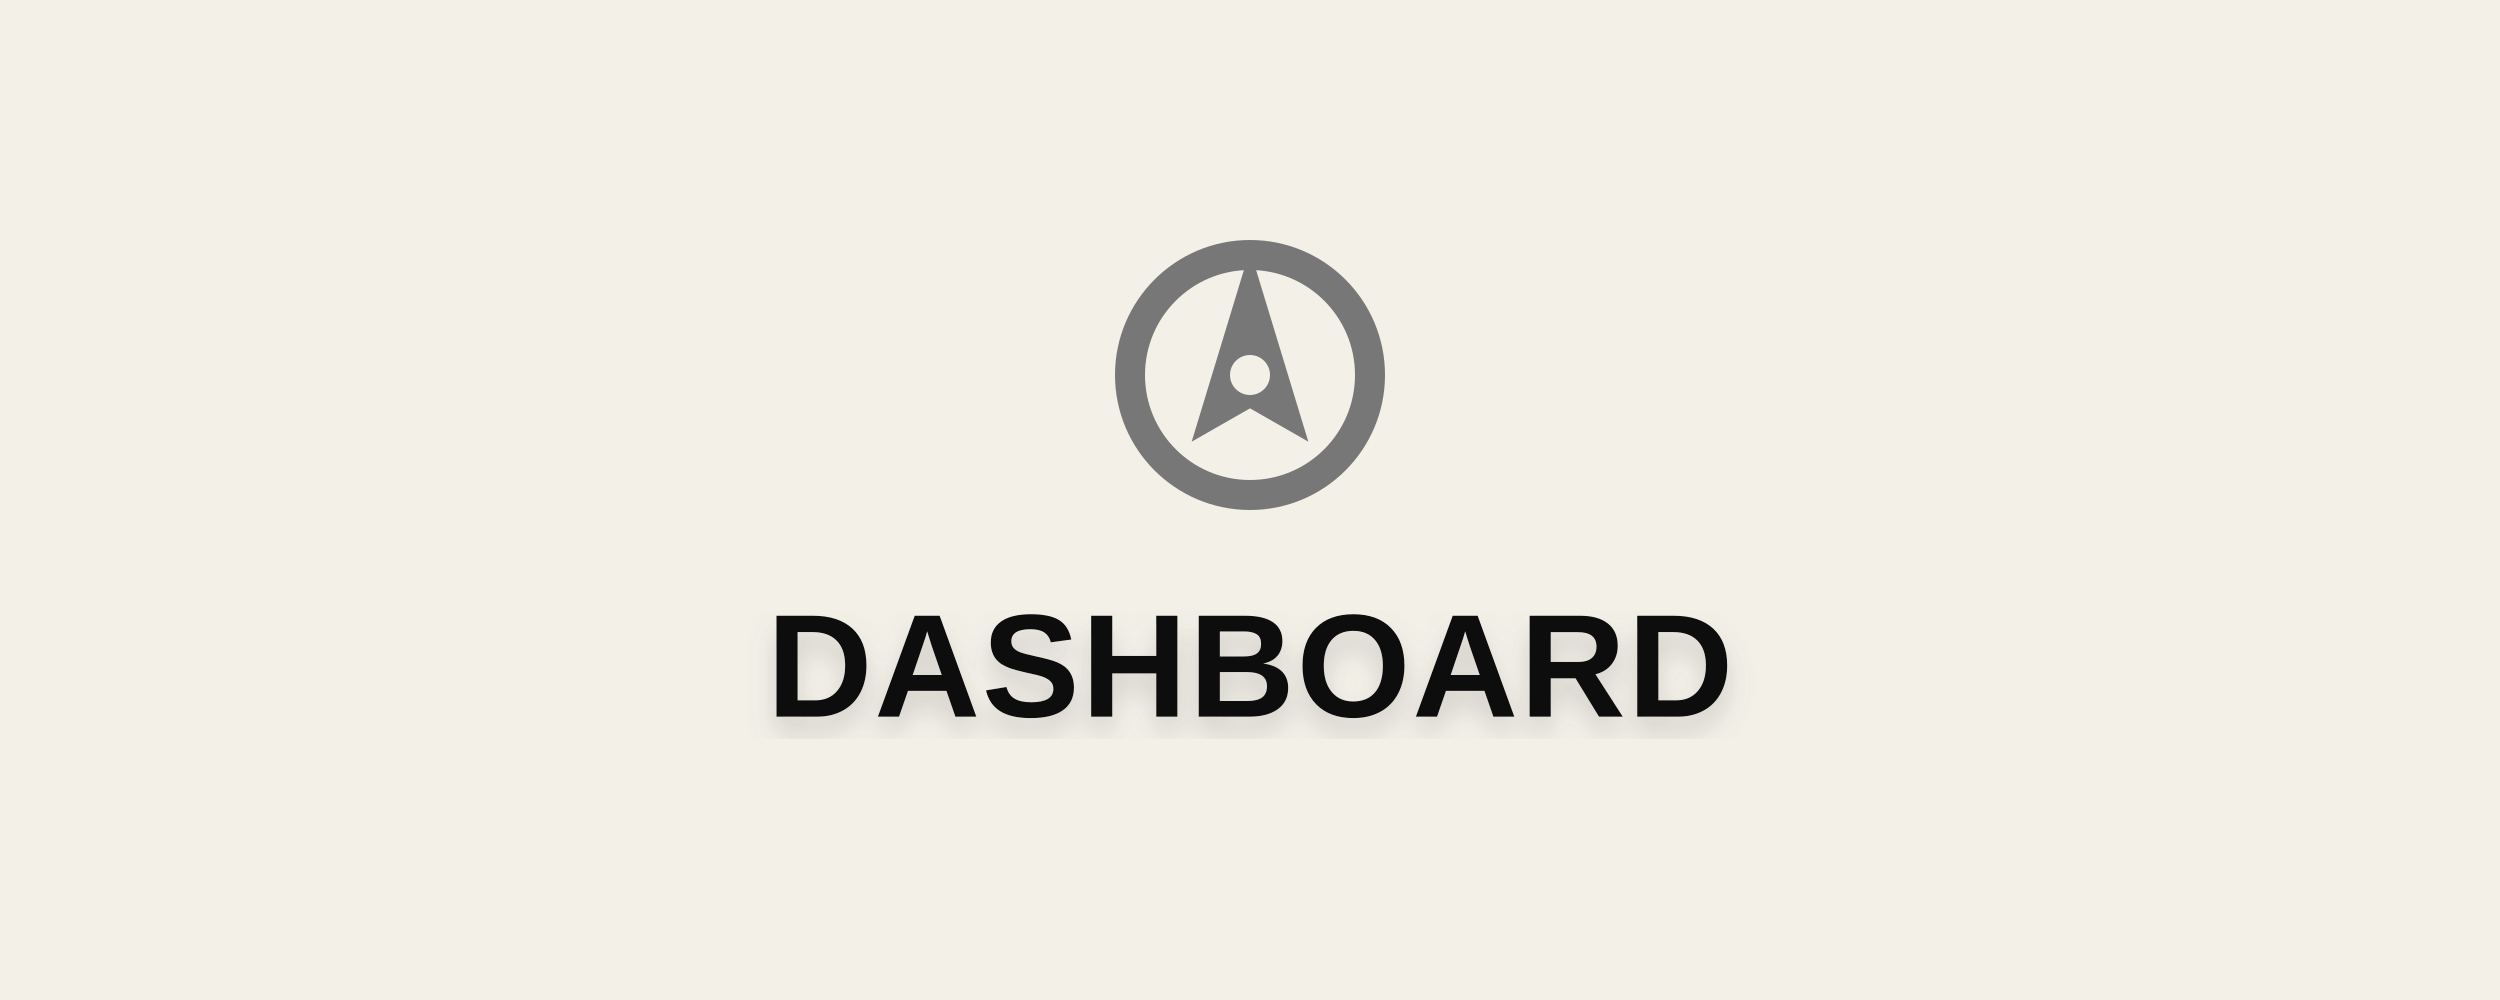
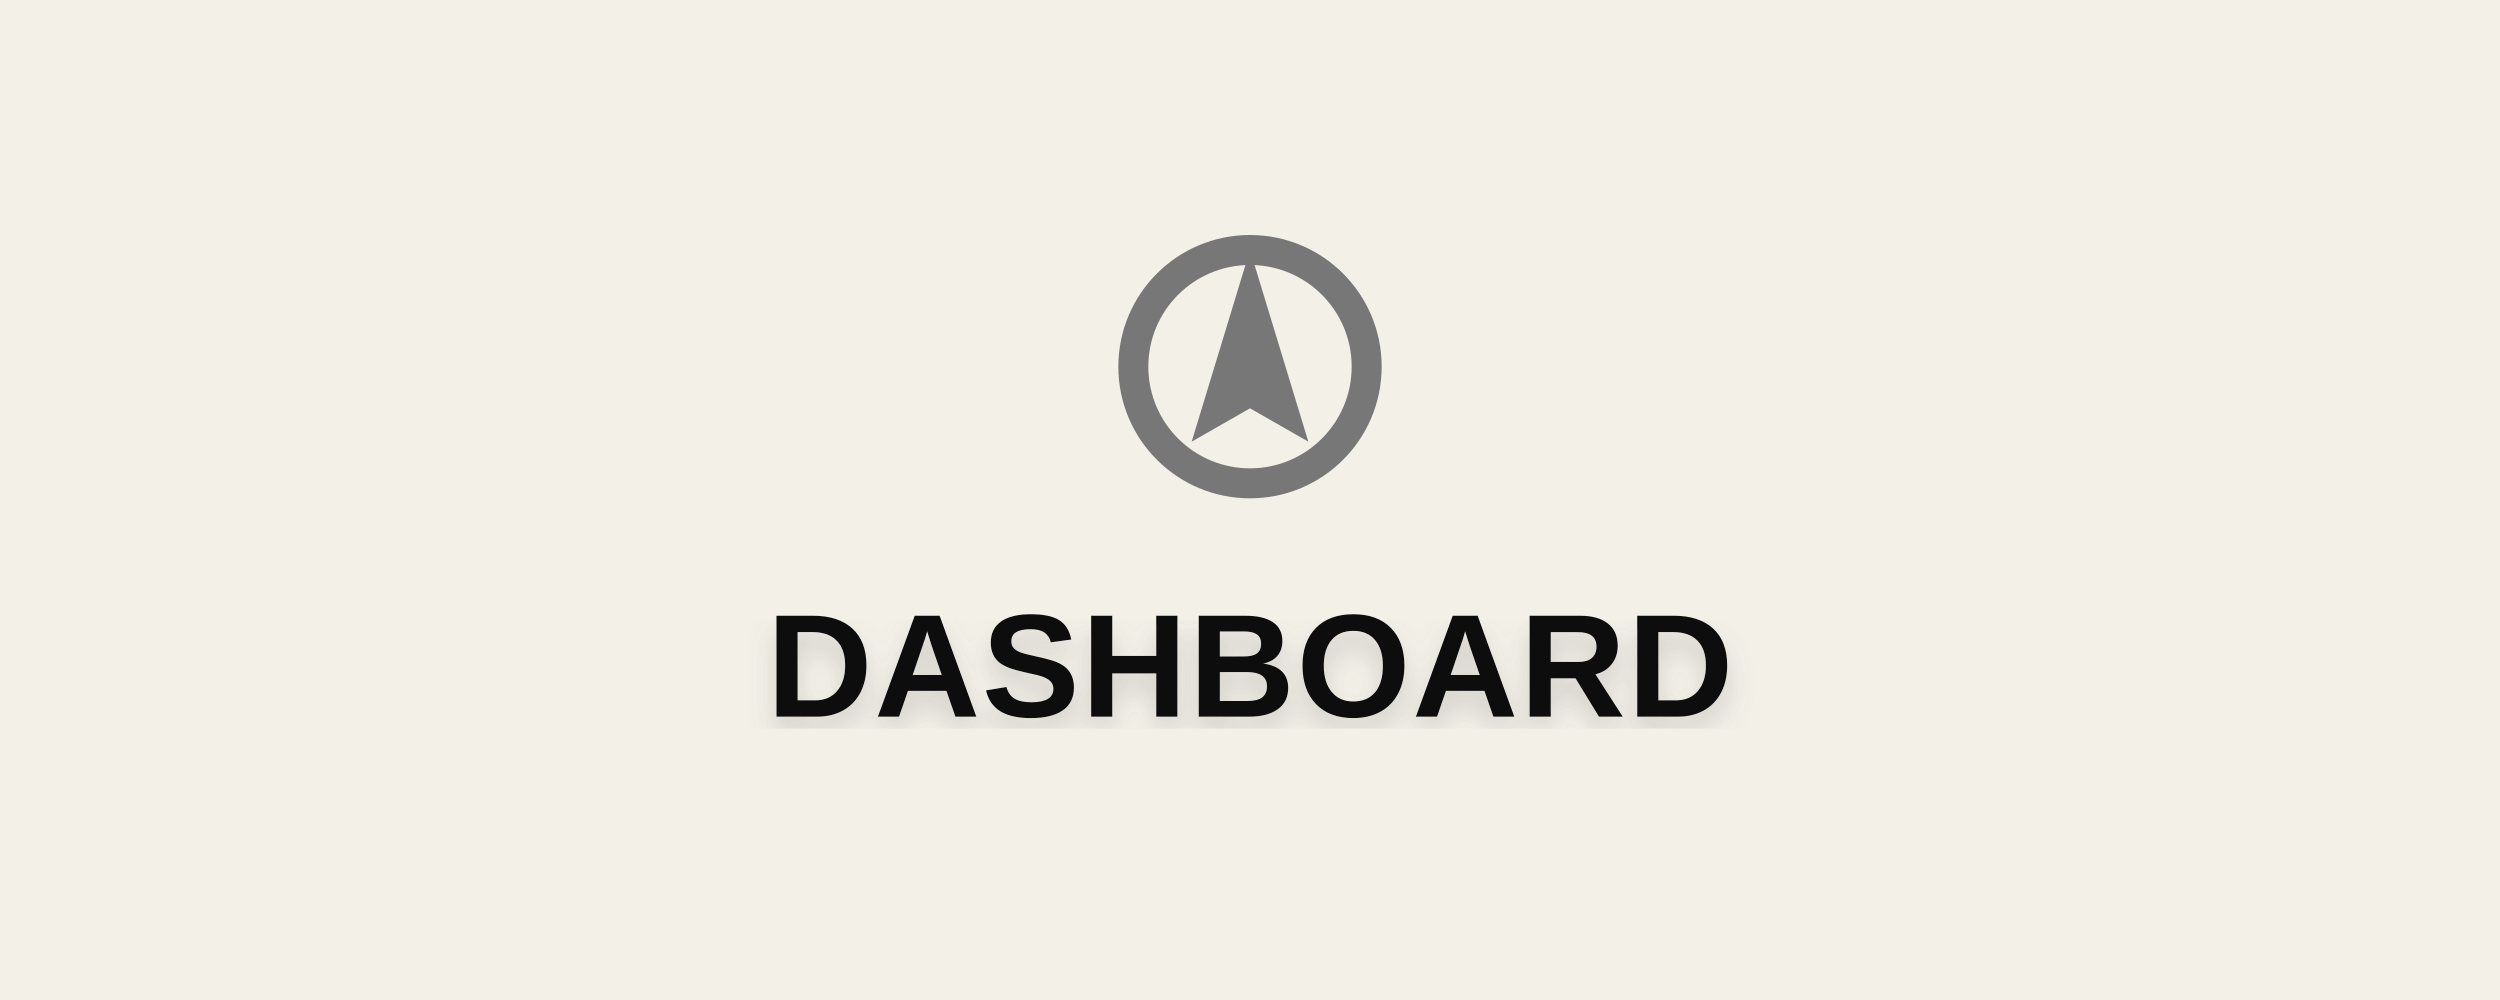
- <svg xmlns="http://www.w3.org/2000/svg" width="1500" height="600" viewBox="0 0 1500 600">
+ <svg xmlns="http://www.w3.org/2000/svg" width="1500" height="600">
  <defs>
-     <filter id="s" x="-20%" y="-20%" width="140%" height="140%">
+     <filter id="s">
      <feDropShadow dx="0" dy="10" stdDeviation="8" flood-color="#777" flood-opacity=".28" />
    </filter>
  </defs>
  <rect width="1500" height="600" fill="#f3f0e8" />
  <g>
-     <circle cx="750" cy="225" r="72" fill="none" stroke="#777" stroke-width="18" />
-     <path d="M750 150 L785 265 L750 245 L715 265 Z" fill="#777" />
-     <circle cx="750" cy="225" r="12" fill="#f3f0e8" />
+     <circle cx="750" cy="220" r="70" fill="none" stroke="#777" stroke-width="18" />
+     <path d="M750 150l35 115-35-20-35 20z" fill="#777" />
  </g>
  <text x="750" y="430" text-anchor="middle" font-family="Arial,Helvetica,sans-serif" font-size="88" font-weight="800" letter-spacing="1" fill="#111" filter="url(#s)">DASHBOARD</text>
</svg>
